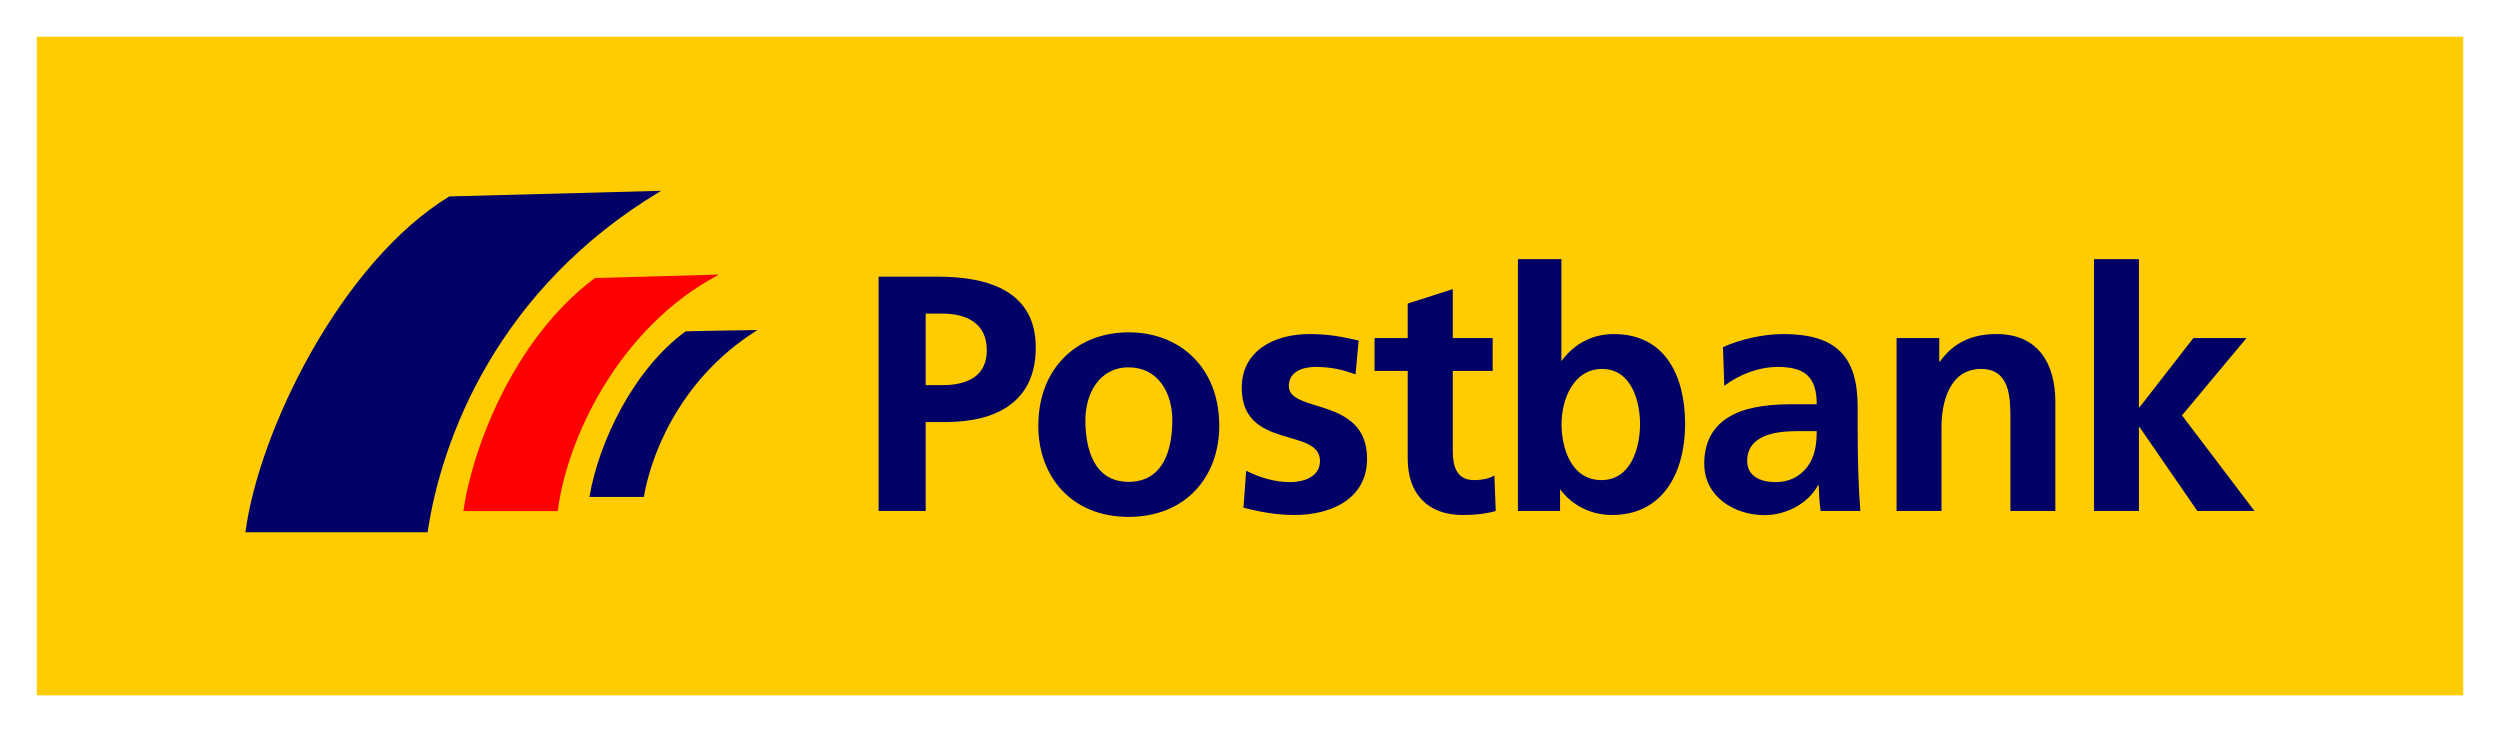
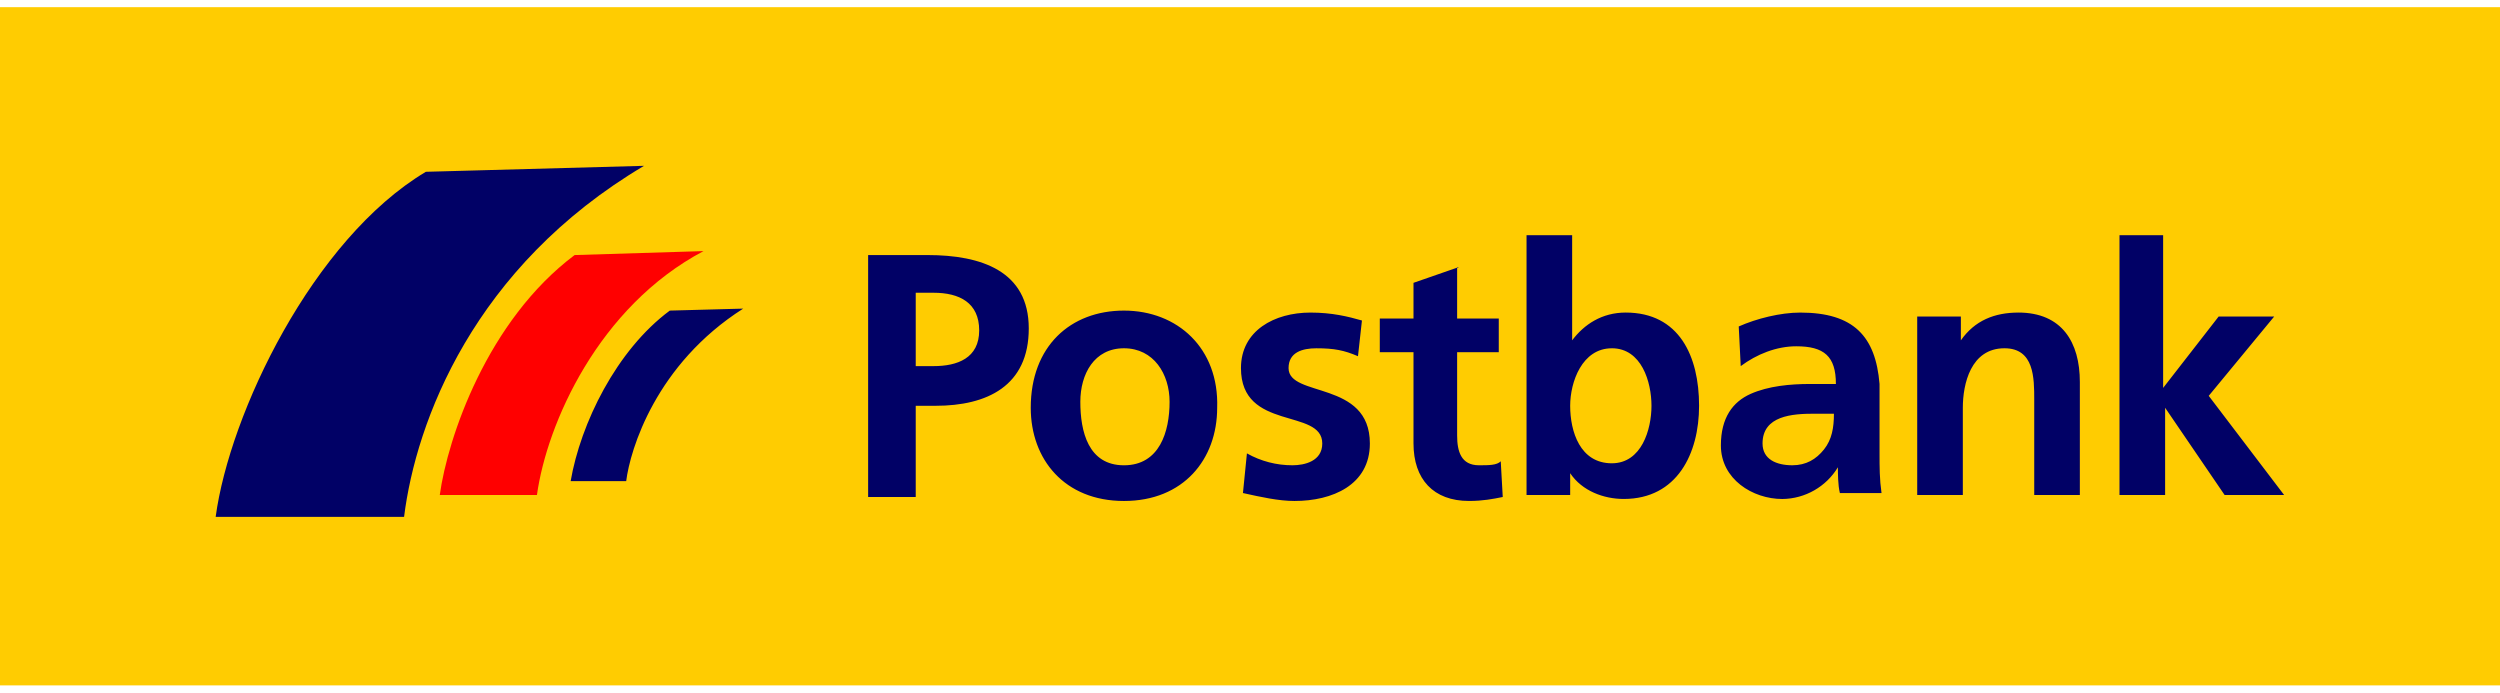
- <svg xmlns="http://www.w3.org/2000/svg" version="1.0" width="602.362" height="176.386" id="svg2407">
-   <defs id="defs2409" />
-   <g id="layer1">
-     <g transform="matrix(1.031244,0,0,1.031244,-9.409978,-9.424042)" id="g3311">
-       <polygon points="0,0 283.398,0 283.398,76.925 0,76.925 0,0 " transform="matrix(2.00047,0,0,2.00047,17.71652,17.71638)" id="polygon5" style="fill:#ffcc01" />
-       <path d="M 163.594,53.719 L 114.094,55.031 C 88.86,70.435 69.589,109.756 66.469,133.5 L 109.031,133.5 C 112.25,111.839 125.187,76.66 163.594,53.719 z M 363.781,69.688 L 363.781,128.531 L 373.625,128.531 L 373.625,123.438 C 376.532,127.372 381.069,129.469 385.75,129.469 C 397.867,129.469 402.844,119.279 402.844,108.219 C 402.844,97.076 398.264,87.188 386.188,87.188 C 380.842,87.187 376.692,89.73 373.938,93.531 L 373.938,69.688 L 363.781,69.688 z M 498.375,69.688 L 498.375,128.531 L 508.875,128.531 L 508.875,108.938 L 509.031,108.938 L 522.531,128.531 L 535.875,128.531 L 518.938,106.188 L 534,88.125 L 521.594,88.125 L 509.031,104.281 L 508.875,104.281 L 508.875,69.688 L 498.375,69.688 z M 214.406,73.781 L 214.406,128.531 L 225.406,128.531 L 225.406,107.75 L 230.031,107.75 C 241.8,107.75 251.125,103.133 251.125,90.344 C 251.125,77.241 240.208,73.781 228.281,73.781 L 214.406,73.781 z M 348.562,76.688 L 338.031,80.062 L 338.031,88.125 L 330.281,88.125 L 330.281,95.812 L 338.031,95.812 L 338.031,116.375 C 338.031,124.377 342.602,129.469 350.844,129.469 C 353.98,129.469 356.393,129.157 358.594,128.531 L 358.281,120.219 C 357.183,120.927 355.384,121.312 353.5,121.312 C 349.499,121.312 348.562,118.111 348.562,114.656 L 348.562,95.812 L 357.875,95.812 L 357.875,88.125 L 348.562,88.125 L 348.562,76.688 z M 225.406,82.406 L 229.25,82.406 C 234.899,82.406 239.688,84.613 239.688,90.969 C 239.688,97.322 234.743,99.125 229.25,99.125 L 225.406,99.125 L 225.406,82.406 z M 186.094,86.25 C 186.094,86.25 169.415,86.486 169.312,86.562 C 157.23,95.401 149.048,112.247 146.844,125.25 L 159.562,125.25 C 160.757,117.862 166.501,98.533 186.094,86.25 z M 272.812,86.781 C 260.886,86.781 251.719,95.022 251.719,108.625 C 251.719,120.472 259.475,129.906 272.812,129.906 C 286.23,129.906 294,120.472 294,108.625 C 294,95.02 284.817,86.781 272.812,86.781 z M 315.094,87.188 C 306.858,87.187 299.25,91.04 299.25,99.75 C 299.25,114.343 317.531,108.916 317.531,116.844 C 317.531,120.767 313.294,121.781 310.625,121.781 C 307.014,121.781 303.576,120.773 300.281,119.125 L 299.656,127.75 C 303.501,128.77 307.562,129.469 311.562,129.469 C 320.115,129.469 328.531,125.729 328.531,116.312 C 328.531,101.719 310.25,105.779 310.25,99.344 C 310.25,95.893 313.613,94.875 316.438,94.875 C 320.282,94.875 322.625,95.493 325.844,96.594 L 326.562,88.688 C 323.27,87.981 320.041,87.188 315.094,87.188 z M 425.75,87.188 C 421.277,87.187 415.766,88.366 411.688,90.25 L 412,99.281 C 415.533,96.617 420.031,94.875 424.5,94.875 C 430.701,94.875 433.594,97.08 433.594,103.594 L 427.781,103.594 C 423.386,103.594 418.22,103.975 414.219,105.938 C 410.218,107.9 407.312,111.427 407.312,117.469 C 407.313,125.159 414.298,129.5 421.438,129.5 C 426.225,129.5 431.474,126.973 433.906,122.5 L 434.062,122.5 C 434.141,123.758 434.137,126.411 434.531,128.531 L 443.781,128.531 C 443.547,125.391 443.391,122.592 443.312,119.531 C 443.234,116.551 443.156,113.485 443.156,109.406 L 443.156,104.219 C 443.156,92.296 438.065,87.188 425.75,87.188 z M 475.625,87.188 C 470.136,87.187 465.67,88.996 462.375,93.625 L 462.219,93.625 L 462.219,88.125 L 452.25,88.125 L 452.25,128.531 L 462.75,128.531 L 462.75,108.781 C 462.75,103.604 464.388,95.344 472,95.344 C 478.748,95.344 478.844,102.026 478.844,106.969 L 478.844,128.531 L 489.344,128.531 L 489.344,103.031 C 489.344,93.931 485.197,87.188 475.625,87.188 z M 272.812,94.969 C 279.718,94.969 283.031,100.929 283.031,107.312 C 283.031,114.264 280.894,121.719 272.812,121.719 C 264.809,121.719 262.719,114.184 262.719,107.312 C 262.719,101.089 265.987,94.969 272.812,94.969 z M 383.438,95.344 C 390.263,95.344 392.312,102.803 392.312,108.219 C 392.312,113.786 390.187,121.312 383.281,121.312 C 376.296,121.312 373.969,113.944 373.969,108.219 C 373.969,102.569 376.69,95.344 383.438,95.344 z M 429.031,109.875 L 433.594,109.875 C 433.594,113.016 433.135,115.913 431.406,118.188 C 429.762,120.384 427.248,121.781 424.031,121.781 C 420.266,121.779 417.344,120.293 417.344,116.844 C 417.344,110.642 424.322,109.875 429.031,109.875 z" id="path7" style="fill:#010166;fill-rule:evenodd" />
-       <path d="M 148.113,74.098 L 177.122,73.285 C 153.308,85.856 141.442,112.245 139.449,128.54 L 117.388,128.54 C 119.254,115.179 128.399,88.881 148.113,74.098 L 148.113,74.098 z" id="path27" style="fill:#ff0000" />
-     </g>
-   </g>
+ <svg xmlns="http://www.w3.org/2000/svg" viewBox="0 0 130 36">
+   <path fill="#ffcc01" d="M-.026.373h130.04V35.64H-.026z" />
+   <path fill="#010166" d="M33.49 8.623l-11.344.31c-5.878 3.505-10.21 12.58-10.931 17.943h9.797c.618-4.95 3.61-12.994 12.478-18.253zm45.89 3.61V25.74h2.269v-1.134c.619.928 1.753 1.34 2.784 1.34 2.785 0 3.919-2.371 3.919-4.846 0-2.578-1.031-4.847-3.816-4.847-1.237 0-2.165.619-2.784 1.444v-5.466H79.38zm30.834 0V25.74h2.372v-4.537l3.094 4.537h3.094l-3.92-5.156 3.404-4.125h-2.888l-2.887 3.713v-7.94h-2.269zm-65.071 1.03v12.581h2.475v-4.743h1.031c2.681 0 4.847-1.031 4.847-4.022 0-2.99-2.475-3.816-5.26-3.816h-3.093zm30.73.62l-2.371.824v1.856h-1.753v1.753h1.753v4.744c0 1.856 1.031 2.99 2.887 2.99.722 0 1.238-.102 1.754-.206l-.104-1.856c-.206.206-.618.206-1.134.206-.928 0-1.134-.721-1.134-1.546v-4.332h2.165v-1.753h-2.165v-2.68zm-28.255 1.34h.928c1.34 0 2.372.515 2.372 1.959s-1.135 1.856-2.372 1.856h-.928v-3.815zm-8.972.825l-3.816.103c-2.784 2.062-4.64 5.878-5.156 8.868h2.888c.206-1.65 1.547-6.084 6.084-8.971zm19.8.103c-2.785 0-4.847 1.856-4.847 5.053 0 2.681 1.753 4.847 4.847 4.847 3.094 0 4.847-2.166 4.847-4.847.103-3.094-2.063-5.053-4.847-5.053zm9.694.103c-1.857 0-3.61.928-3.61 2.887 0 3.3 4.228 2.063 4.228 3.92 0 .927-.928 1.133-1.547 1.133a4.79 4.79 0 0 1-2.371-.618l-.207 2.062c.928.206 1.857.413 2.682.413 1.959 0 3.918-.825 3.918-2.99 0-3.3-4.228-2.373-4.228-3.92 0-.825.722-1.03 1.444-1.03.928 0 1.444.102 2.166.412l.206-1.857c-.722-.206-1.547-.412-2.681-.412zm25.471 0c-1.031 0-2.268.31-3.197.722l.104 2.062c.825-.618 1.856-1.031 2.887-1.031 1.444 0 2.062.516 2.062 1.96h-1.34c-1.031 0-2.166.103-3.094.515-.928.413-1.547 1.238-1.547 2.681 0 1.753 1.65 2.785 3.197 2.785a3.418 3.418 0 0 0 2.888-1.65c0 .309 0 .928.103 1.34h2.165c-.103-.722-.103-1.34-.103-2.062v-3.61c-.206-2.475-1.34-3.712-4.125-3.712zm11.344 0c-1.238 0-2.269.412-2.99 1.444V16.46h-2.27v9.281h2.372v-4.537c0-1.238.413-3.094 2.166-3.094 1.547 0 1.547 1.547 1.547 2.681v4.95h2.372v-5.878c0-2.062-.928-3.61-3.197-3.61zm-46.51 1.856c1.548 0 2.373 1.34 2.373 2.785 0 1.546-.516 3.3-2.372 3.3-1.856 0-2.269-1.754-2.269-3.3 0-1.444.722-2.785 2.269-2.785zm25.37 0c1.546 0 2.062 1.753 2.062 2.99 0 1.238-.516 2.991-2.063 2.991-1.65 0-2.165-1.65-2.165-2.99 0-1.238.619-2.99 2.165-2.99zm10.518 3.403h1.031c0 .722-.103 1.34-.515 1.857-.413.515-.928.824-1.65.824-.825 0-1.547-.309-1.547-1.134 0-1.444 1.547-1.547 2.681-1.547z" />
+   <path fill="red" d="M29.88 13.263l6.703-.206c-5.465 2.888-8.146 8.972-8.662 12.684h-5.053c.412-2.99 2.475-9.075 7.012-12.478z" />
</svg>
